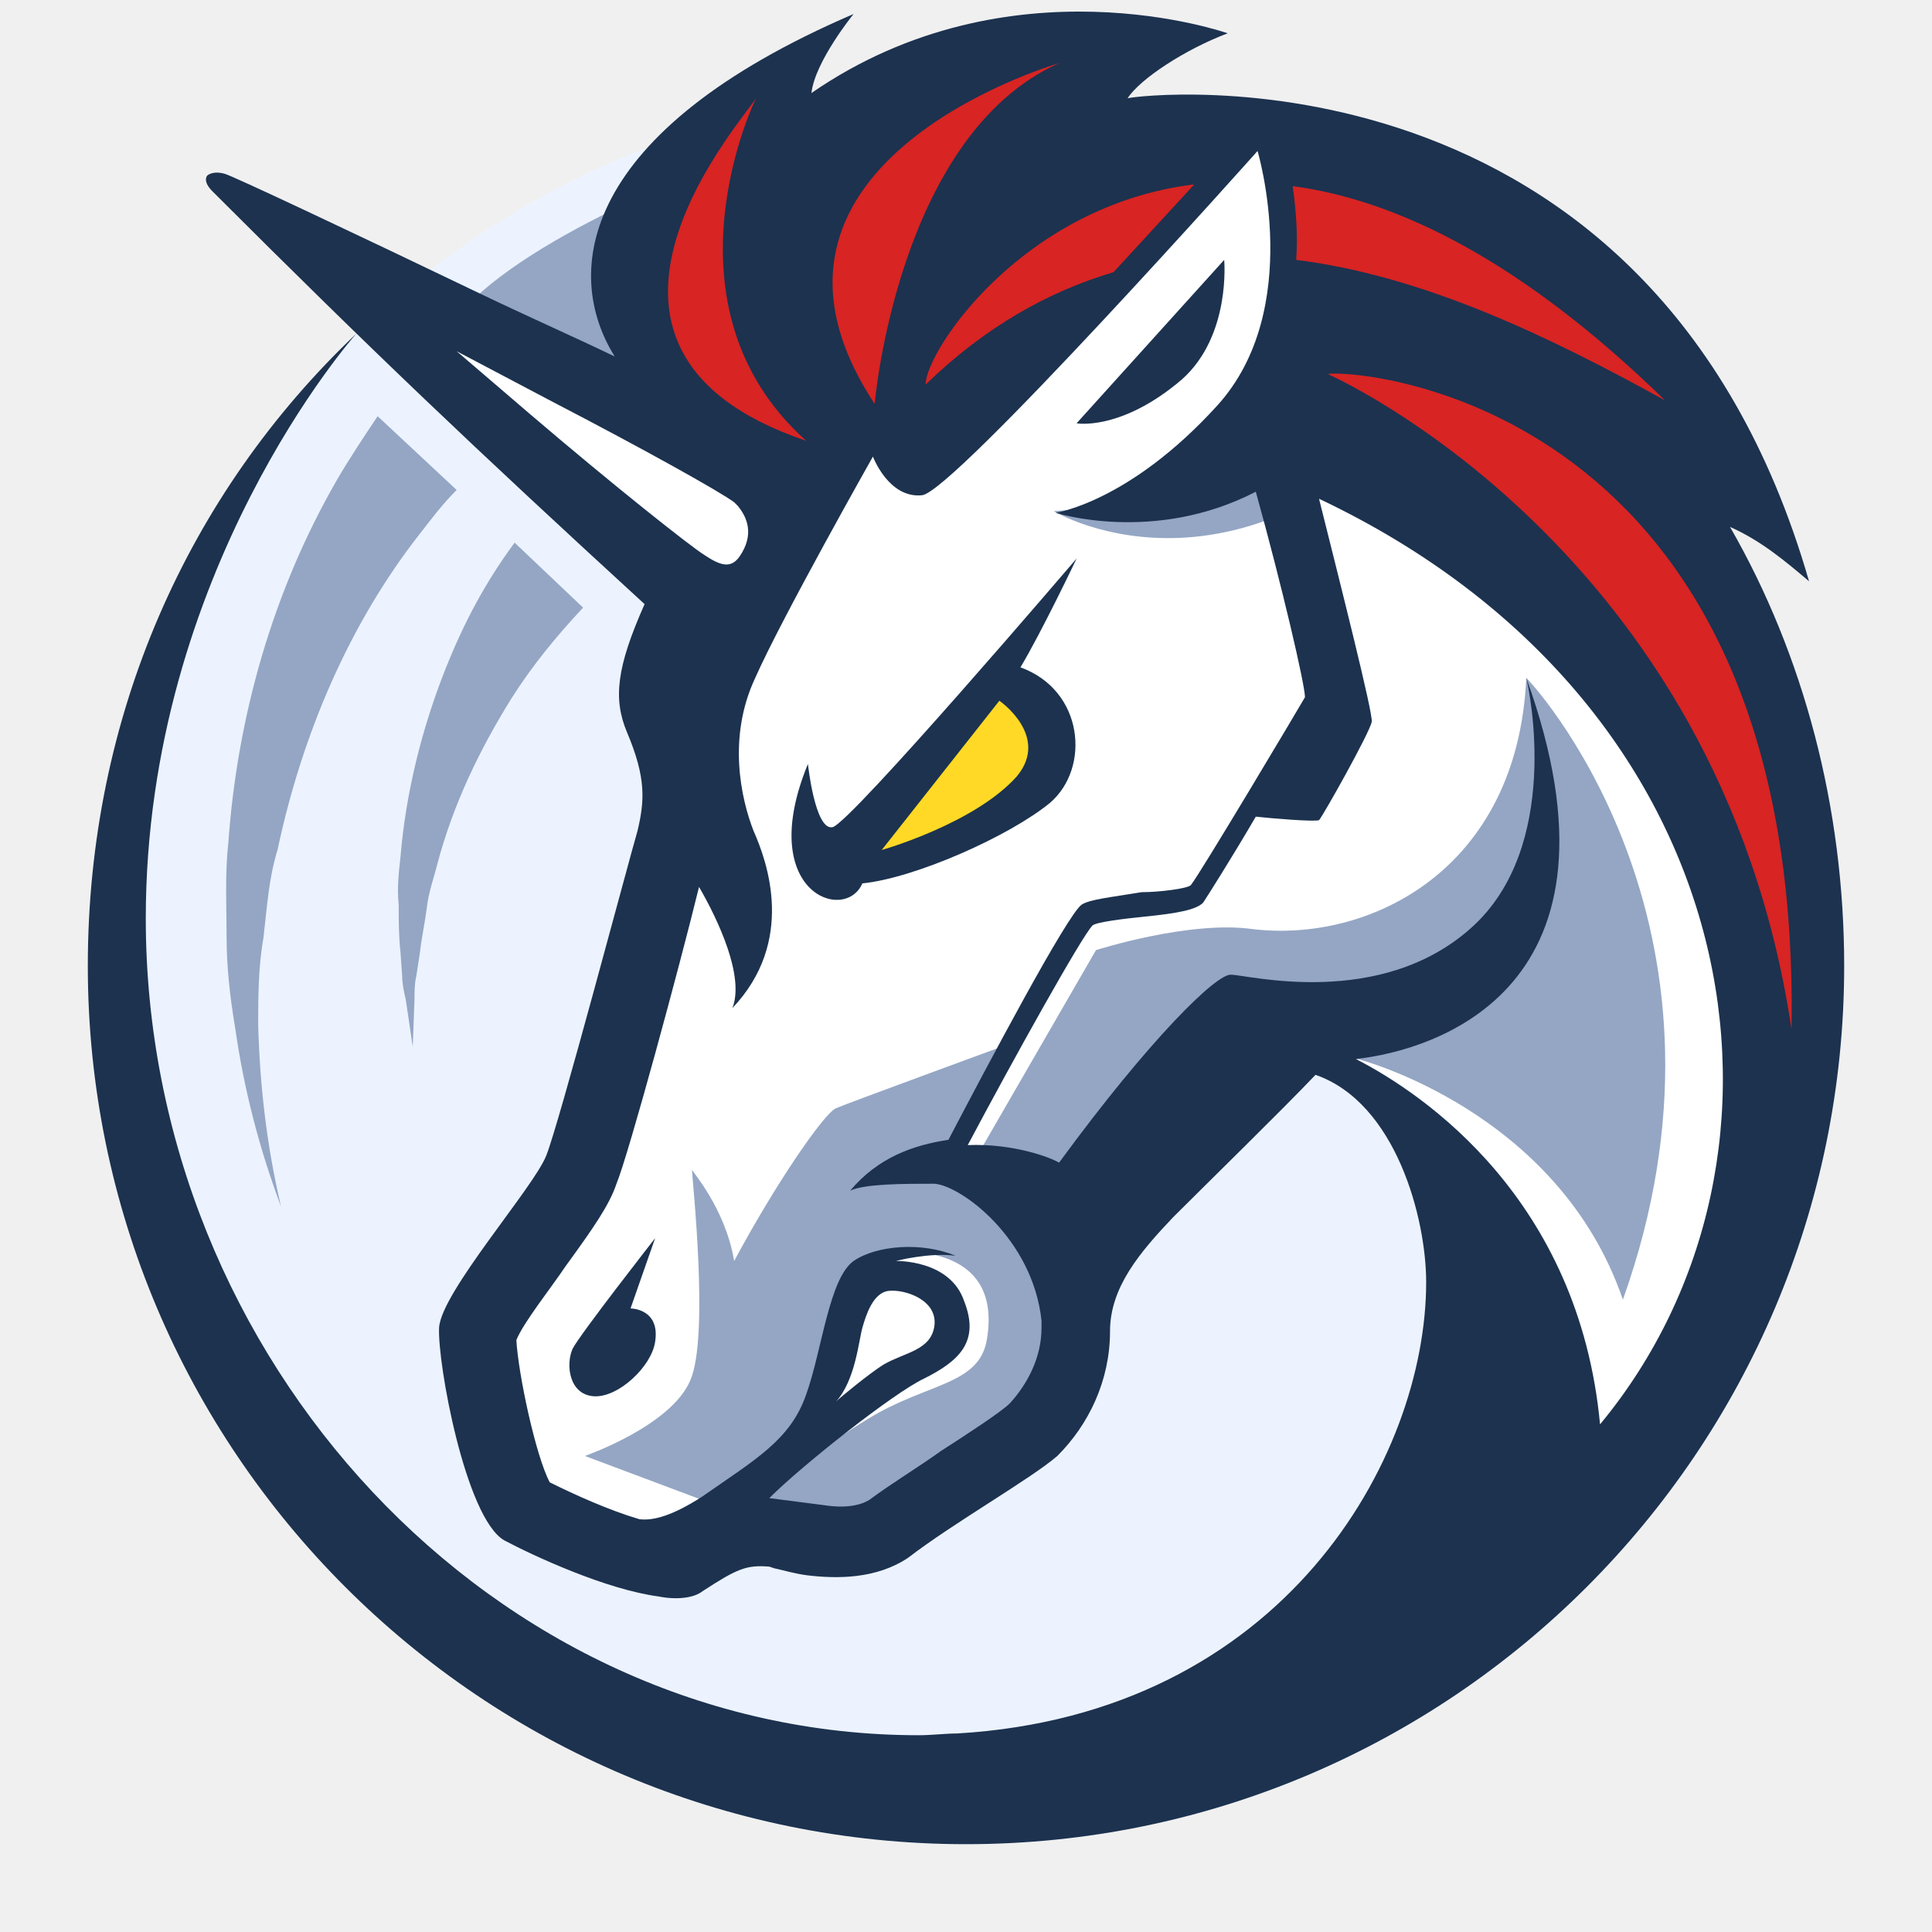
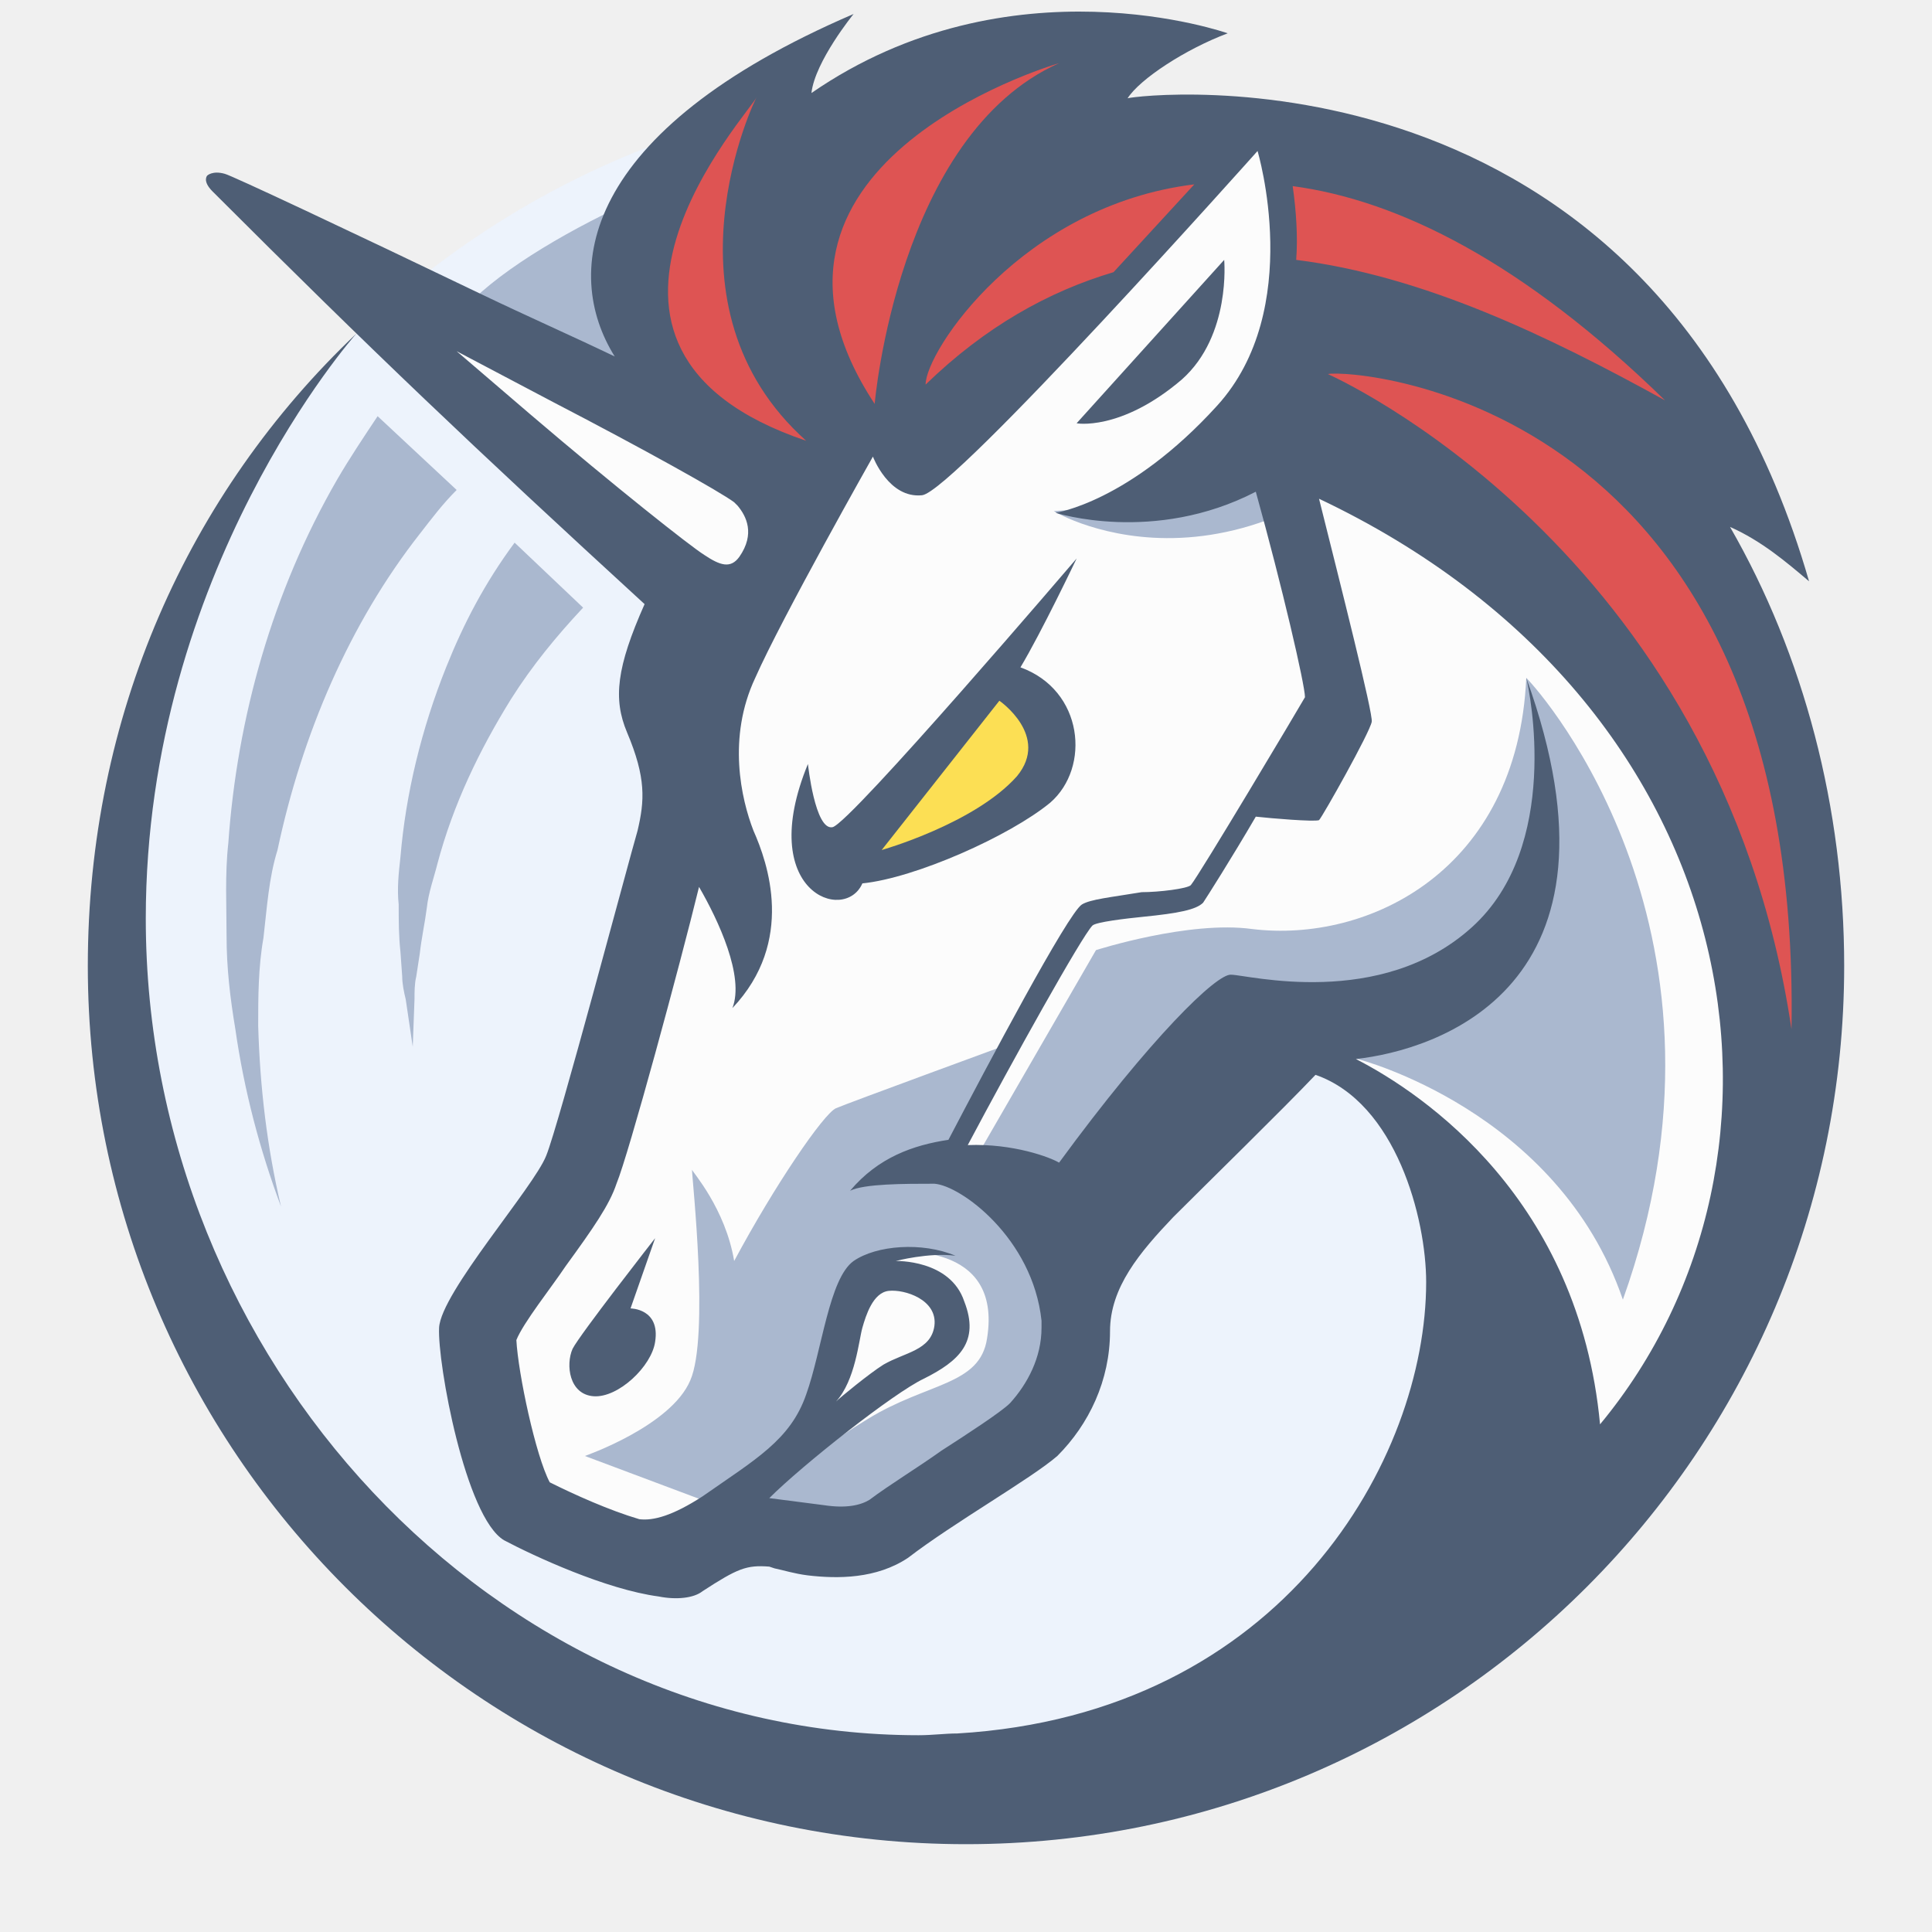
<svg xmlns="http://www.w3.org/2000/svg" fill="none" viewBox="0 0 512 512">
-   <mask id="a" width="512" height="512" x="0" y="0" mask-type="alpha" maskUnits="userSpaceOnUse">
-     <path fill="#C4C4C4" d="M0 0h512v512H0z" />
+   <mask id="a" height="512" maskUnits="userSpaceOnUse" width="512" x="0" y="0">
+     <path d="m0 0h512v512h-512z" fill="#c4c4c4" />
  </mask>
  <g mask="url(#a)">
-     <path fill="#ECF3FF" d="M256 488.711c128.532 0 232.727-104.196 232.727-232.727 0-128.532-104.195-232.728-232.727-232.728S23.273 127.452 23.273 255.984c0 128.531 104.195 232.727 232.727 232.727Z" />
-     <path fill="#fff" d="m193.164 114.036-81.455-32.582v11.637l69.818 62.836-4.654 65.164-20.946 88.436L128 349.091l6.982 55.854 34.909 4.655 27.927-4.655 27.927 4.655 48.873-30.255 9.309-48.872 58.182-55.855 25.6 18.618 25.6 37.237v74.472l34.909-9.309 34.909-76.8 9.309-97.745L346.764 37.236l-20.946-4.654-132.654 81.454Z" />
-     <path fill="#94A6C4" d="M69.818 248.536c.931-7.912 1.397-15.825 3.724-23.272 6.516-30.72 19.083-60.044 37.702-83.782 3.258-4.189 6.051-7.913 9.774-11.637l-20.945-19.549c-3.724 5.586-7.448 11.171-10.706 16.757-17.222 29.789-26.53 63.301-28.858 96.349-.93 8.378-.465 16.756-.465 24.669 0 8.378.93 16.291 2.327 24.669 2.327 16.291 6.516 32.116 12.102 47.011-3.724-15.826-5.586-31.651-6.051-47.942 0-7.447 0-15.36 1.396-23.273Zm95.418-150.791c-11.636-5.585-27.927-13.032-39.563-18.618 10.705-10.24 30.254-20.945 46.545-27.927-11.636 9.309-11.636 28.858-6.982 46.545Zm-47.011 79.111c-6.516 16.291-10.705 33.513-12.101 50.269-.466 4.189-.931 8.379-.466 12.568 0 4.189 0 8.378.466 12.567l.465 6.516c0 1.862.466 4.189.931 6.051l1.862 12.567.465-12.567c0-1.862 0-4.189.466-6.051l.931-6.051c.465-4.189 1.396-8.378 1.861-12.101.466-4.19 1.862-7.913 2.793-11.637 4.189-15.825 11.171-30.254 19.549-43.753 5.586-8.843 12.102-16.756 19.084-24.203l-18.153-17.222c-7.913 10.705-13.498 21.411-18.153 33.047Zm269.499-79.592c-24.669-8.844-34.444-6.051-34.444-6.051s-15.36 41.425-74.007 44.218c.465.465 53.062 31.185 108.451-38.167Zm16.756 82.385c-2.327 51.2-41.891 70.284-72.611 66.56-16.756-2.327-41.425 5.586-41.425 5.586l-31.186 53.992-10.24 3.724 17.687-32.582s-41.891 15.36-45.149 16.757c-3.258 1.396-16.291 20.48-26.996 40.494-2.327-13.964-11.171-23.738-11.171-24.204 0 2.328 4.655 44.219-.465 55.855-5.12 12.102-27.928 20.015-27.928 20.015l33.513 12.567 2.327.931 25.135-23.738 9.309-35.375 11.636-8.378s28.858-3.258 24.669 22.807c-1.861 12.567-15.825 11.636-31.651 21.411-9.309 5.585-21.41 14.429-27.461 20.48l16.756 12.102s20.015-3.258 48.407-25.6c28.858-23.273 14.429-48.407 14.429-48.407l47.011-56.32 30.72 2.327s53.062 13.498 70.284 63.767c34.444-96.349-20.945-160.116-25.6-164.771Z" />
-     <path fill="#1C324F" d="M458.473 139.636c8.378 3.724 14.894 9.293 20.945 14.413-41.891-145.222-177.803-128.93-180.596-128 3.258-5.12 15.36-13.033 26.531-17.222 0 0-57.717-20.48-110.313 15.826.931-8.378 11.171-20.946 11.171-20.946-72.611 31.202-77.266 68.438-63.302 90.764C151.273 88.885 139.636 83.765 128 78.18 92.16 60.958 61.44 46.53 59.578 46.064c-3.258-.931-4.654.465-4.654.465s-1.397 1.396 1.396 4.19C98.676 93.074 125.673 118.69 170.822 160.1c-7.447 16.756-8.378 25.135-4.655 33.978 5.12 12.102 4.655 18.153 2.793 26.066-2.327 7.912-20.945 78.196-24.204 86.109-3.258 8.378-27.927 36.305-28.392 45.614-.466 9.309 6.981 50.269 17.221 56.32 7.913 4.189 26.997 13.033 40.96 14.895 4.655.931 9.31.465 11.637-1.396 9.309-6.051 11.636-6.982 17.687-6.517l1.396.466c2.328.465 5.12 1.396 8.844 1.861 7.913.931 18.153.931 26.531-4.654 12.102-9.309 32.582-20.946 39.564-26.997 8.378-8.378 13.963-20.014 13.963-33.047 0-11.636 7.913-20.945 16.757-30.254 8.378-8.379 29.323-28.859 37.701-37.702 21.411 7.447 29.324 38.167 29.324 54.924 0 46.545-37.702 114.501-124.276 119.621-3.258 0-6.517.466-10.24.466-112.64 0-204.8-99.608-204.8-216.437 0-92.16 55.374-154.567 55.84-155.033-44.684 42.357-71.2 101.506-71.2 167.601 0 128.465 104.262 232.743 232.727 232.743s232.727-104.278 232.727-232.743c0-41.891-10.705-82.369-30.254-116.348Zm-317.906-29.805-19.549-16.756c8.844 4.654 17.687 9.309 25.6 13.498 24.204 12.567 44.218 23.738 47.942 26.531l.931.931c2.327 2.792 4.654 7.447.465 13.498-2.327 3.258-5.12 2.327-9.309-.466-3.723-2.327-23.738-18.152-46.08-37.236Zm135.448 242.036c0 7.913-3.724 14.895-8.379 20.015-2.327 2.327-11.636 8.378-18.152 12.567-6.517 4.655-13.499 8.844-19.084 13.033-2.327 1.396-6.051 2.327-12.102 1.396l-14.429-1.862c8.844-8.843 33.047-27.927 40.96-31.65 9.309-4.655 14.895-9.775 10.706-20.481-3.724-11.17-18.153-10.705-18.153-10.705s8.843-2.327 15.825-1.396c-8.843-3.724-20.945-2.793-26.996 1.396-6.516 4.655-8.378 23.738-12.567 35.375-4.189 12.101-13.499 17.221-27.462 26.996-7.913 5.12-13.033 6.516-16.757 6.051-7.912-2.327-17.221-6.517-23.738-9.775-3.723-6.982-8.378-28.858-8.843-37.702 1.861-4.654 9.309-13.963 13.032-19.549 7.448-10.24 11.637-16.291 13.499-21.876 3.258-7.913 16.756-57.716 21.876-78.662 5.12 8.844 12.102 23.738 8.844 32.117 16.756-17.688 9.309-38.633 5.585-47.011-3.258-8.379-6.982-24.669.465-40.495 6.982-15.825 31.186-58.647 31.186-58.647s4.189 11.171 13.033 10.24c8.378-.931 88.901-91.23 88.901-91.23s12.568 41.892-10.705 67.492-42.822 28.392-42.822 28.392 26.066 8.379 53.062-5.585c6.982 25.134 13.033 51.2 13.033 54.458-1.862 3.258-27.928 47.011-30.255 49.804-.931.931-8.378 1.862-13.033 1.862-8.378 1.396-13.498 1.861-15.825 3.258-3.724 2.327-25.135 42.822-35.375 62.371-9.309 1.396-18.618 4.654-26.065 13.498 3.724-1.862 14.429-1.862 22.342-1.862 6.982.465 26.065 14.429 28.393 36.305v1.862Zm-54.459 19.549c5.12-5.585 6.051-16.291 6.982-19.549.931-3.258 2.793-9.309 6.982-9.774 4.189-.466 13.033 2.327 12.102 9.309-.931 6.516-7.913 6.982-13.498 10.24-3.724 2.327-11.637 8.843-12.568 9.774Zm202.473 6.051c-5.585-59.578-46.545-87.505-64.698-96.814 20.945-2.328 74.938-18.618 45.149-101.004.931 3.724 9.309 44.684-14.429 66.095-24.204 21.876-59.578 12.567-63.767 12.567-3.724-.466-21.411 16.756-45.615 49.804-2.327-1.397-12.102-5.12-24.204-4.655 12.102-22.807 30.255-55.389 33.048-58.182.931-.931 8.843-1.862 13.498-2.327 9.309-.931 13.964-1.862 15.825-3.724.931-1.396 7.448-11.636 13.964-22.807 4.189.465 15.36 1.396 16.756.931.931-.931 13.499-23.273 13.964-26.066.465-1.861-8.378-36.77-13.964-59.112 114.968 54.458 133.12 174.545 74.473 245.294Z" />
-     <path fill="#1C324F" d="M313.251 100.522c13.033-11.637 11.171-31.651 11.171-31.651l-39.098 43.287c-.466 0 11.636 2.327 27.927-11.636ZM167.098 346.747l6.517-18.618s-20.015 25.6-21.877 29.324c-1.862 4.189-.931 12.102 5.586 12.567 6.516.466 15.36-7.913 16.291-14.429 1.396-8.844-6.517-8.844-6.517-8.844Zm61.44-112.64c13.964-1.396 39.098-12.567 49.804-21.411 10.705-9.309 8.843-29.789-7.913-35.84 5.586-9.309 14.895-28.858 14.895-28.858s-60.044 70.284-64.699 71.215c-4.654.931-6.516-16.757-6.516-16.757-13.964 33.979 9.775 42.357 14.429 31.651Z" />
-     <path fill="#FFD925" d="m233.658 225.264 31.186-39.564s13.498 9.309 4.654 20.014c-11.171 12.568-35.84 19.55-35.84 19.55Z" />
-     <path fill="#D82423" d="M316.509 48.856 295.098 72.13c-17.222 5.12-33.978 14.43-49.804 29.789 0-8.844 25.6-47.476 71.215-53.062Zm26.996 20.014c.466-6.05 0-13.032-.931-19.548 27.928 3.723 60.975 20.014 98.677 56.785-31.186-17.222-64.233-33.047-97.746-37.236Zm8.379 30.255S455.68 144.74 474.764 272.74c2.792-166.633-115.433-175.01-122.88-173.615ZM200.611 25.584c-1.397 3.723-60.044 66.56 13.033 91.229-40.03-35.84-13.499-90.764-13.033-91.23Zm31.185 81.454s6.051-71.214 48.873-90.298c-3.258.93-90.298 27.462-48.873 90.298Z" />
+     <path d="m256 488.711c128.532 0 232.727-104.196 232.727-232.727 0-128.532-104.195-232.728-232.727-232.728s-232.727 104.196-232.727 232.728c0 128.531 104.195 232.727 232.727 232.727z" fill="#ecf3ff" />
+     <path d="m193.164 114.036-81.455-32.582v11.637l69.818 62.836-4.654 65.164-20.946 88.436-27.927 39.564 6.982 55.854 34.909 4.655 27.927-4.655 27.927 4.655 48.873-30.255 9.309-48.872 58.182-55.855 25.6 18.618 25.6 37.237v74.472l34.909-9.309 34.909-76.8 9.309-97.745-125.672-183.855-20.946-4.654z" fill="#fff" />
+     <path d="m69.818 248.536c.931-7.912 1.397-15.825 3.724-23.272 6.516-30.72 19.083-60.044 37.702-83.782 3.258-4.189 6.051-7.913 9.774-11.637l-20.945-19.549c-3.724 5.586-7.448 11.171-10.706 16.757-17.222 29.789-26.53 63.301-28.858 96.349-.93 8.378-.465 16.756-.465 24.669 0 8.378.93 16.291 2.327 24.669 2.327 16.291 6.516 32.116 12.102 47.011-3.724-15.826-5.586-31.651-6.051-47.942 0-7.447 0-15.36 1.396-23.273zm95.418-150.791c-11.636-5.585-27.927-13.032-39.563-18.618 10.705-10.24 30.254-20.945 46.545-27.927-11.636 9.309-11.636 28.858-6.982 46.545zm-47.011 79.111c-6.516 16.291-10.705 33.513-12.101 50.269-.466 4.189-.931 8.379-.466 12.568 0 4.189 0 8.378.466 12.567l.465 6.516c0 1.862.466 4.189.931 6.051l1.862 12.567.465-12.567c0-1.862 0-4.189.466-6.051l.931-6.051c.465-4.189 1.396-8.378 1.861-12.101.466-4.19 1.862-7.913 2.793-11.637 4.189-15.825 11.171-30.254 19.549-43.753 5.586-8.843 12.102-16.756 19.084-24.203l-18.153-17.222c-7.913 10.705-13.498 21.411-18.153 33.047zm269.499-79.592c-24.669-8.844-34.444-6.051-34.444-6.051s-15.36 41.425-74.007 44.218c.465.465 53.062 31.185 108.451-38.167zm16.756 82.385c-2.327 51.2-41.891 70.284-72.611 66.56-16.756-2.327-41.425 5.586-41.425 5.586l-31.186 53.992-10.24 3.724 17.687-32.582s-41.891 15.36-45.149 16.757c-3.258 1.396-16.291 20.48-26.996 40.494-2.327-13.964-11.171-23.738-11.171-24.204 0 2.328 4.655 44.219-.465 55.855-5.12 12.102-27.928 20.015-27.928 20.015l33.513 12.567 2.327.931 25.135-23.738 9.309-35.375 11.636-8.378s28.858-3.258 24.669 22.807c-1.861 12.567-15.825 11.636-31.651 21.411-9.309 5.585-21.41 14.429-27.461 20.48l16.756 12.102s20.015-3.258 48.407-25.6c28.858-23.273 14.429-48.407 14.429-48.407l47.011-56.32 30.72 2.327s53.062 13.498 70.284 63.767c34.444-96.349-20.945-160.116-25.6-164.771z" fill="#94a6c4" />
+     <path d="m458.473 139.636c8.378 3.724 14.894 9.293 20.945 14.413-41.891-145.222-177.803-128.93-180.596-128 3.258-5.12 15.36-13.033 26.531-17.222 0 0-57.717-20.48-110.313 15.826.931-8.378 11.171-20.946 11.171-20.946-72.611 31.202-77.266 68.438-63.302 90.764-11.636-5.586-23.273-10.706-34.909-16.291-35.84-17.222-66.56-31.65-68.422-32.116-3.258-.931-4.654.465-4.654.465s-1.397 1.396 1.396 4.19c42.356 42.355 69.353 67.971 114.502 109.381-7.447 16.756-8.378 25.135-4.655 33.978 5.12 12.102 4.655 18.153 2.793 26.066-2.327 7.912-20.945 78.196-24.204 86.109-3.258 8.378-27.927 36.305-28.392 45.614-.466 9.309 6.981 50.269 17.221 56.32 7.913 4.189 26.997 13.033 40.96 14.895 4.655.931 9.31.465 11.637-1.396 9.309-6.051 11.636-6.982 17.687-6.517l1.396.466c2.328.465 5.12 1.396 8.844 1.861 7.913.931 18.153.931 26.531-4.654 12.102-9.309 32.582-20.946 39.564-26.997 8.378-8.378 13.963-20.014 13.963-33.047 0-11.636 7.913-20.945 16.757-30.254 8.378-8.379 29.323-28.859 37.701-37.702 21.411 7.447 29.324 38.167 29.324 54.924 0 46.545-37.702 114.501-124.276 119.621-3.258 0-6.517.466-10.24.466-112.64 0-204.8-99.608-204.8-216.437 0-92.16 55.374-154.567 55.84-155.033-44.684 42.357-71.2 101.506-71.2 167.601 0 128.465 104.262 232.743 232.727 232.743s232.727-104.278 232.727-232.743c0-41.891-10.705-82.369-30.254-116.348zm-317.906-29.805-19.549-16.756c8.844 4.654 17.687 9.309 25.6 13.498 24.204 12.567 44.218 23.738 47.942 26.531l.931.931c2.327 2.792 4.654 7.447.465 13.498-2.327 3.258-5.12 2.327-9.309-.466-3.723-2.327-23.738-18.152-46.08-37.236zm135.448 242.036c0 7.913-3.724 14.895-8.379 20.015-2.327 2.327-11.636 8.378-18.152 12.567-6.517 4.655-13.499 8.844-19.084 13.033-2.327 1.396-6.051 2.327-12.102 1.396l-14.429-1.862c8.844-8.843 33.047-27.927 40.96-31.65 9.309-4.655 14.895-9.775 10.706-20.481-3.724-11.17-18.153-10.705-18.153-10.705s8.843-2.327 15.825-1.396c-8.843-3.724-20.945-2.793-26.996 1.396-6.516 4.655-8.378 23.738-12.567 35.375-4.189 12.101-13.499 17.221-27.462 26.996-7.913 5.12-13.033 6.516-16.757 6.051-7.912-2.327-17.221-6.517-23.738-9.775-3.723-6.982-8.378-28.858-8.843-37.702 1.861-4.654 9.309-13.963 13.032-19.549 7.448-10.24 11.637-16.291 13.499-21.876 3.258-7.913 16.756-57.716 21.876-78.662 5.12 8.844 12.102 23.738 8.844 32.117 16.756-17.688 9.309-38.633 5.585-47.011-3.258-8.379-6.982-24.669.465-40.495 6.982-15.825 31.186-58.647 31.186-58.647s4.189 11.171 13.033 10.24c8.378-.931 88.901-91.23 88.901-91.23s12.568 41.892-10.705 67.492-42.822 28.392-42.822 28.392 26.066 8.379 53.062-5.585c6.982 25.134 13.033 51.2 13.033 54.458-1.862 3.258-27.928 47.011-30.255 49.804-.931.931-8.378 1.862-13.033 1.862-8.378 1.396-13.498 1.861-15.825 3.258-3.724 2.327-25.135 42.822-35.375 62.371-9.309 1.396-18.618 4.654-26.065 13.498 3.724-1.862 14.429-1.862 22.342-1.862 6.982.465 26.065 14.429 28.393 36.305zm-54.459 19.549c5.12-5.585 6.051-16.291 6.982-19.549s2.793-9.309 6.982-9.774c4.189-.466 13.033 2.327 12.102 9.309-.931 6.516-7.913 6.982-13.498 10.24-3.724 2.327-11.637 8.843-12.568 9.774zm202.473 6.051c-5.585-59.578-46.545-87.505-64.698-96.814 20.945-2.328 74.938-18.618 45.149-101.004.931 3.724 9.309 44.684-14.429 66.095-24.204 21.876-59.578 12.567-63.767 12.567-3.724-.466-21.411 16.756-45.615 49.804-2.327-1.397-12.102-5.12-24.204-4.655 12.102-22.807 30.255-55.389 33.048-58.182.931-.931 8.843-1.862 13.498-2.327 9.309-.931 13.964-1.862 15.825-3.724.931-1.396 7.448-11.636 13.964-22.807 4.189.465 15.36 1.396 16.756.931.931-.931 13.499-23.273 13.964-26.066.465-1.861-8.378-36.77-13.964-59.112 114.968 54.458 133.12 174.545 74.473 245.294z" fill="#1c324f" />
+     <path d="m313.251 100.522c13.033-11.637 11.171-31.651 11.171-31.651l-39.098 43.287c-.466 0 11.636 2.327 27.927-11.636zm-146.153 246.225 6.517-18.618s-20.015 25.6-21.877 29.324c-1.862 4.189-.931 12.102 5.586 12.567 6.516.466 15.36-7.913 16.291-14.429 1.396-8.844-6.517-8.844-6.517-8.844zm61.44-112.64c13.964-1.396 39.098-12.567 49.804-21.411 10.705-9.309 8.843-29.789-7.913-35.84 5.586-9.309 14.895-28.858 14.895-28.858s-60.044 70.284-64.699 71.215c-4.654.931-6.516-16.757-6.516-16.757-13.964 33.979 9.775 42.357 14.429 31.651z" fill="#1c324f" />
+     <path d="m233.658 225.264 31.186-39.564s13.498 9.309 4.654 20.014c-11.171 12.568-35.84 19.55-35.84 19.55z" fill="#ffd925" />
+     <path d="m316.509 48.856-21.411 23.274c-17.222 5.12-33.978 14.43-49.804 29.789 0-8.844 25.6-47.476 71.215-53.062zm26.996 20.014c.466-6.05 0-13.032-.931-19.548 27.928 3.723 60.975 20.014 98.677 56.785-31.186-17.222-64.233-33.047-97.746-37.236zm8.379 30.255s103.796 45.615 122.88 173.615c2.792-166.633-115.433-175.01-122.88-173.615zm-151.273-73.541c-1.397 3.723-60.044 66.56 13.033 91.229-40.03-35.84-13.499-90.764-13.033-91.23zm31.185 81.454s6.051-71.214 48.873-90.298c-3.258.93-90.298 27.462-48.873 90.298z" fill="#d82423" />
  </g>
</svg>
